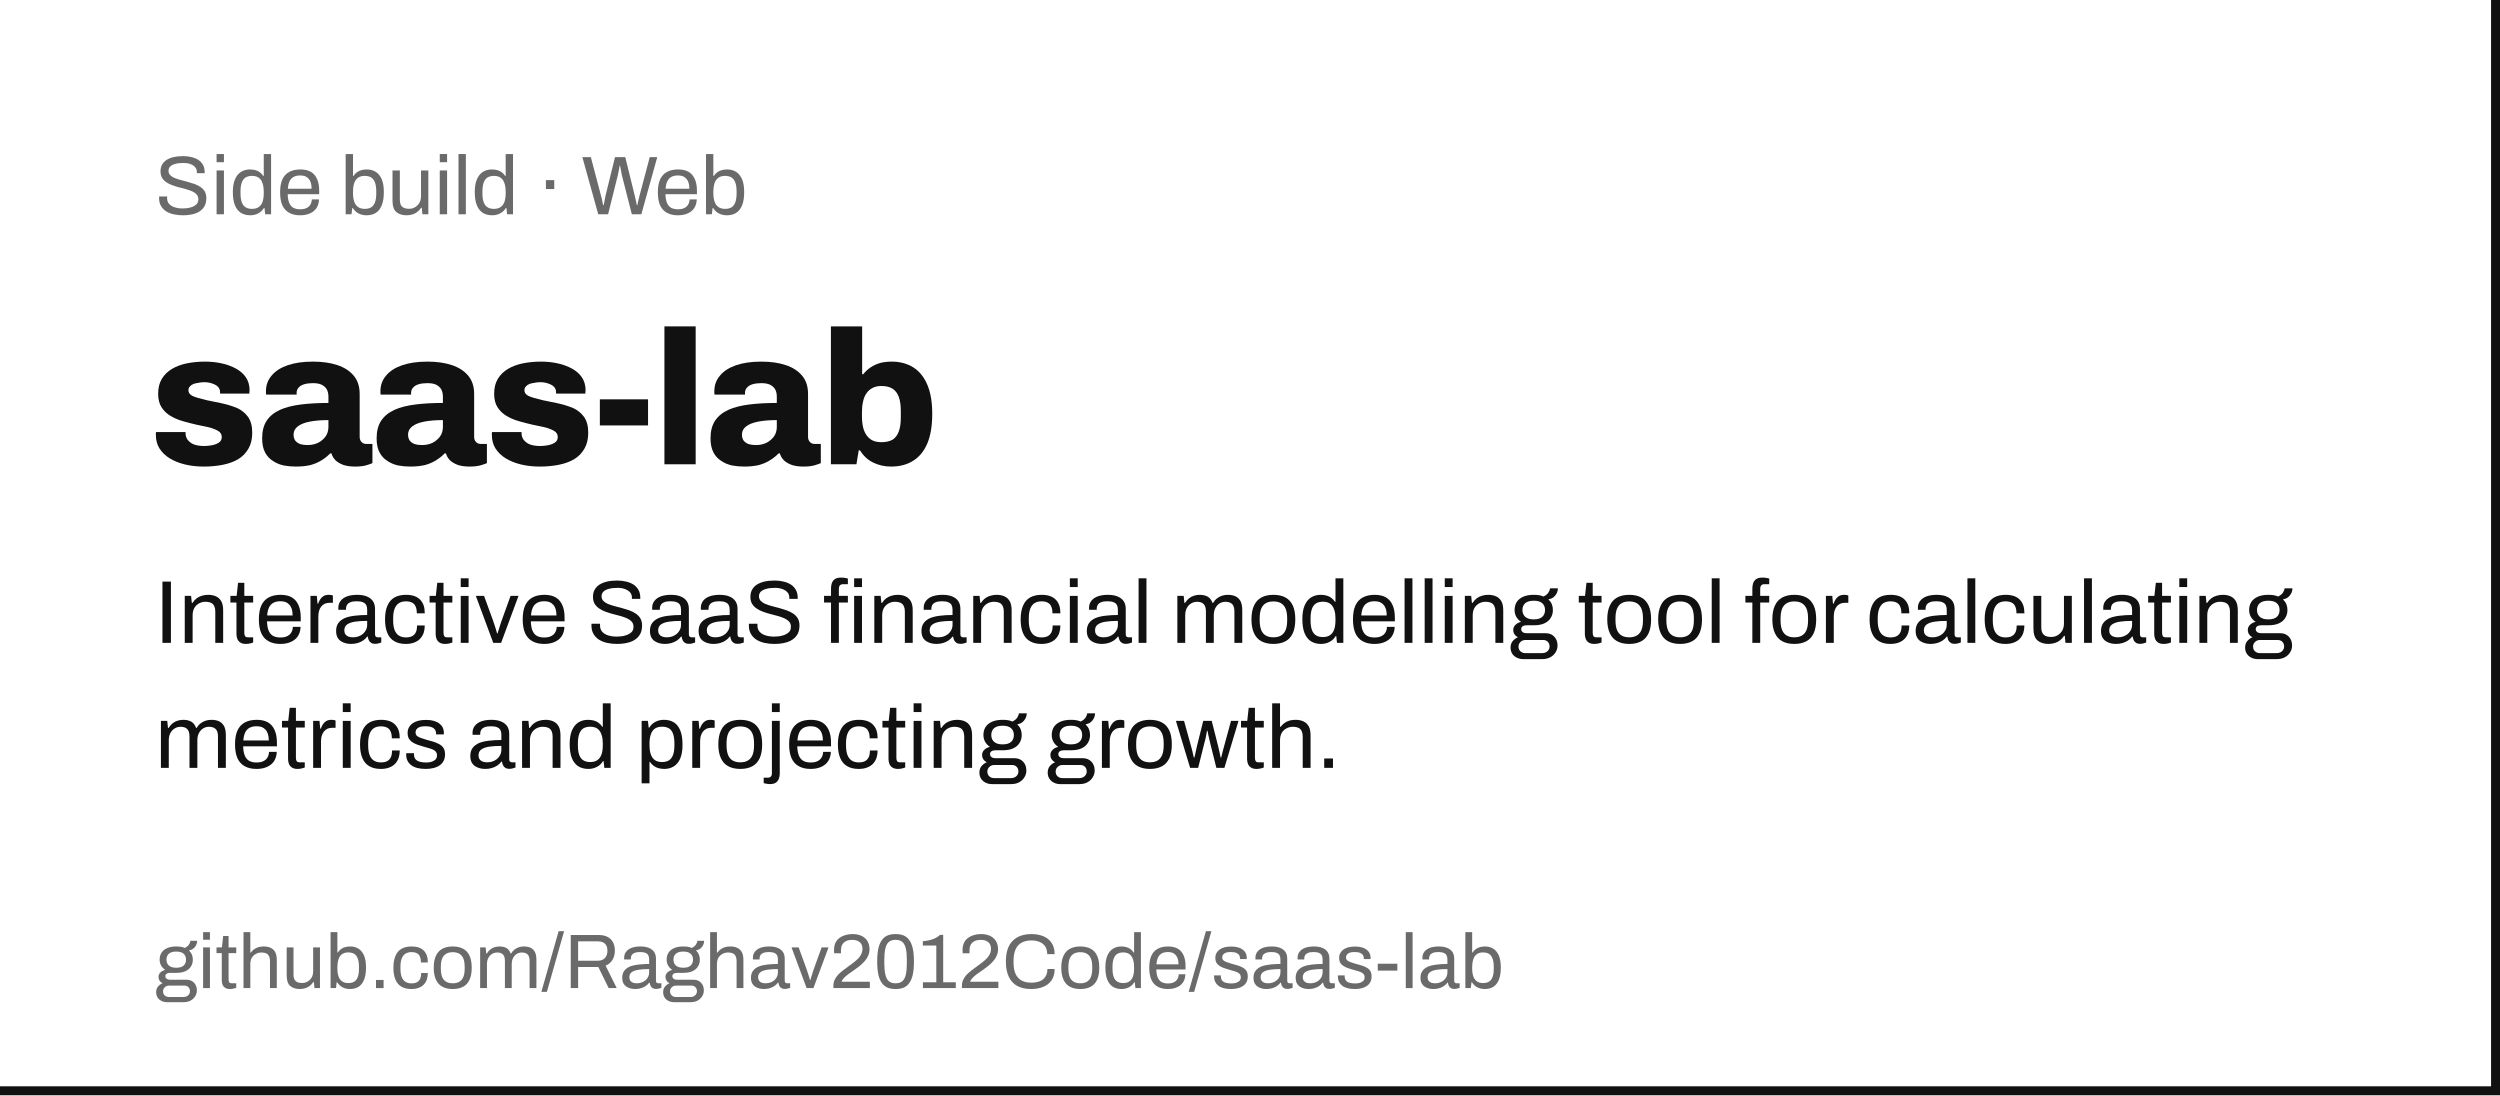
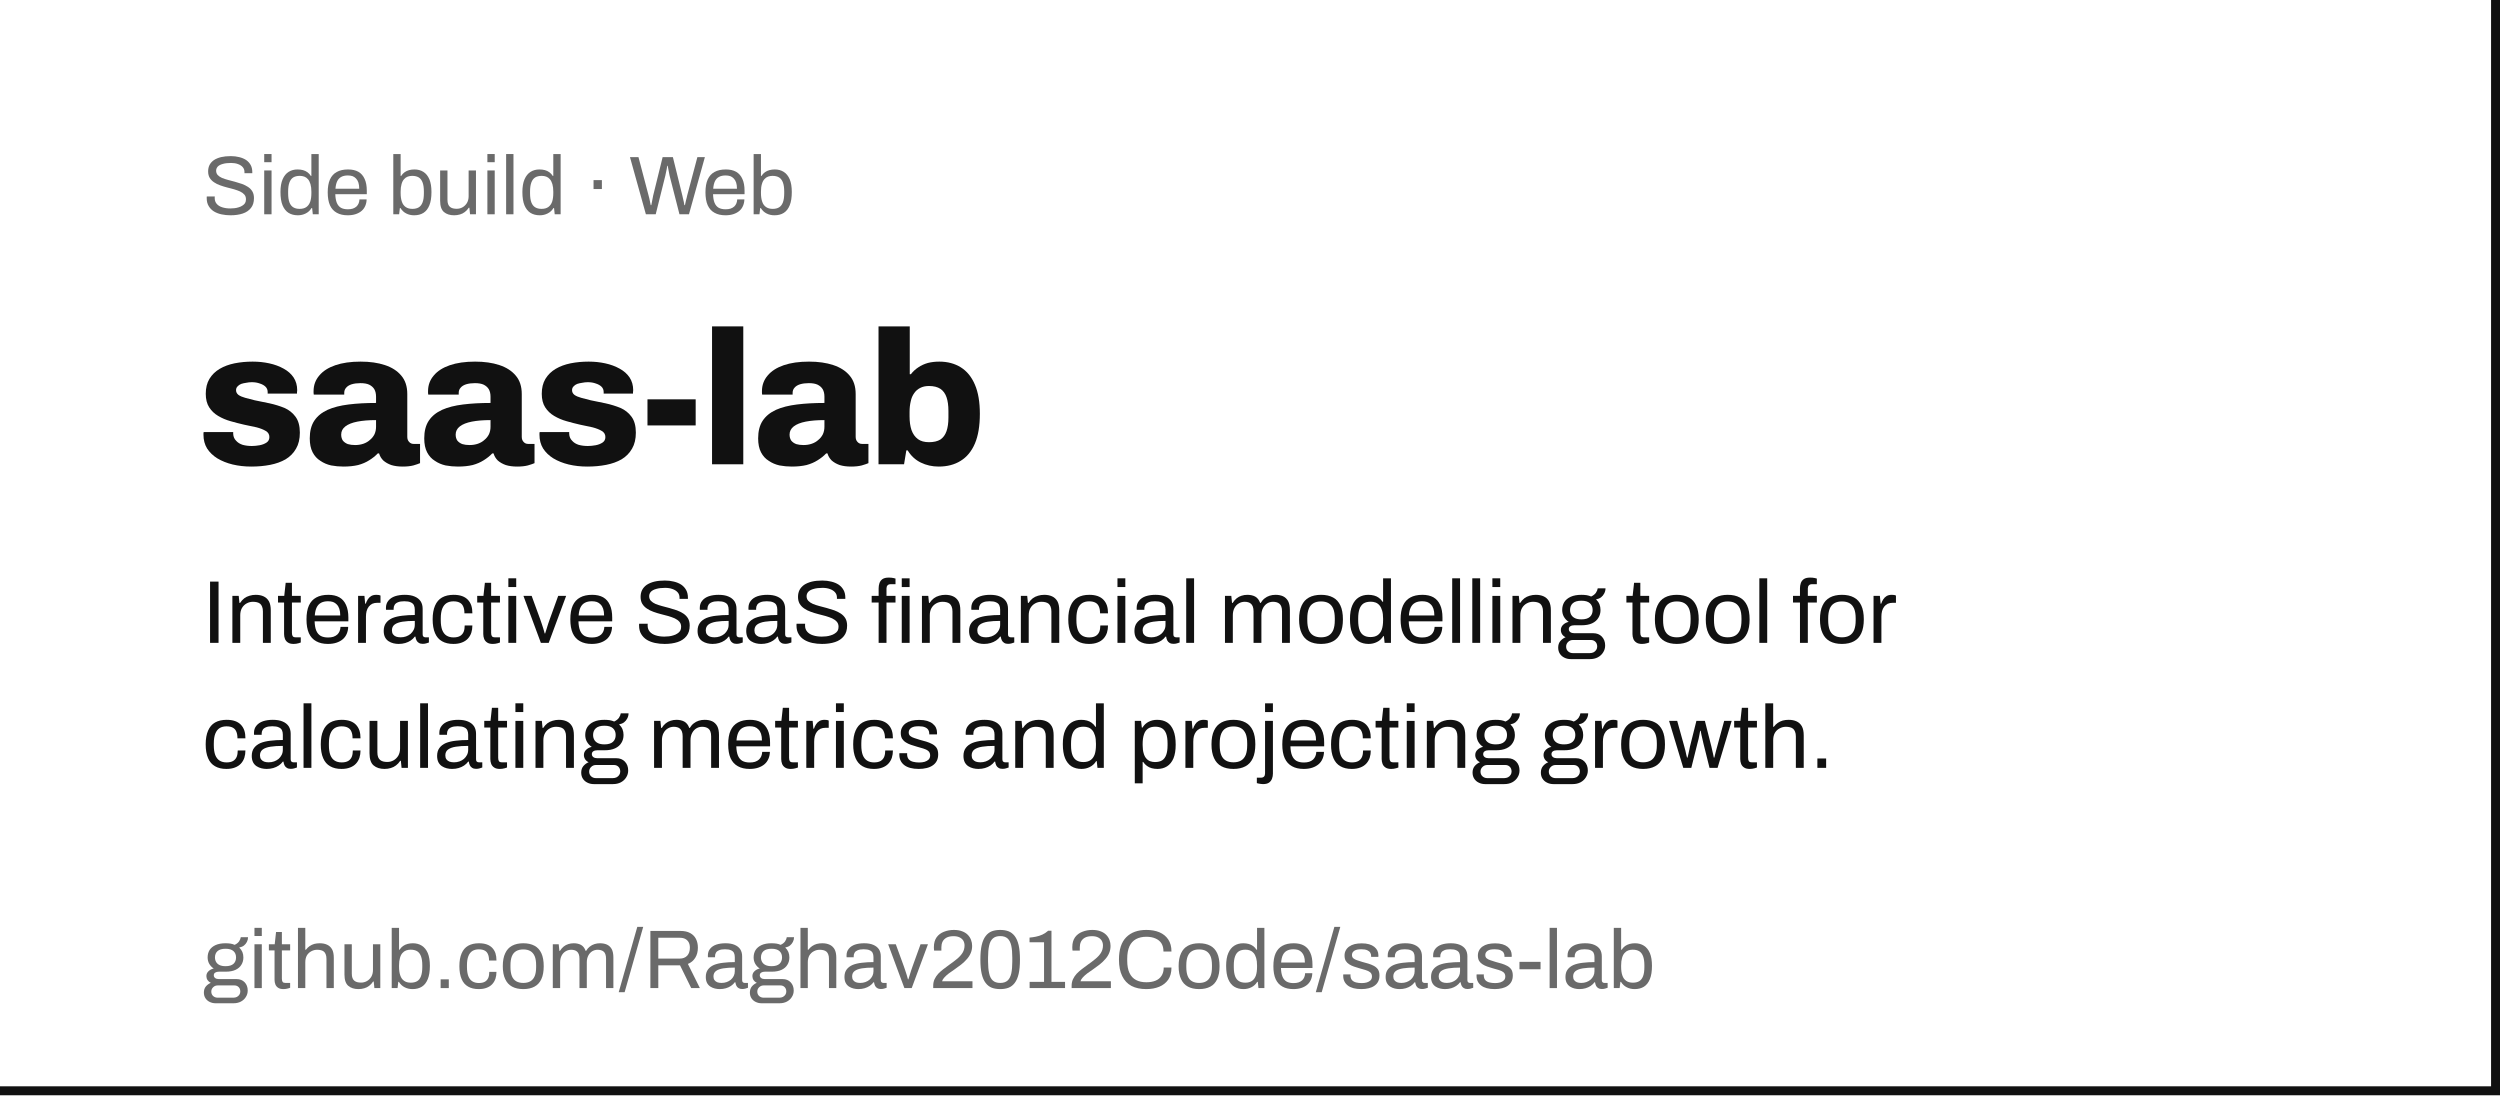
<svg xmlns="http://www.w3.org/2000/svg" viewBox="0 0 420 184" width="420" height="184" role="img" aria-label="saas-lab. Interactive SaaS financial modelling tool for calculating metrics and projecting growth. Web. github.com/Raghav2012Code/saas-lab">
  <defs>
    <path id="g0" d="m338-12q-56 0-108 11q-51 11-91 35q-40 25-63 64q-24 39-24 96q0 5 0 10q1 5 1 10h96q0-3-1-10q0-6 0-11q0-40 24-68q24-28 66-41q43-14 97-14q24 0 51 3q26 3 50 11q25 7 44 20q20 12 32 30q11 19 11 46q0 34-19 56q-20 23-52 38q-32 14-72 26q-41 11-84 22q-43 11-84 26q-40 14-72 36q-32 21-52 53q-19 32-19 78q0 43 17 77q18 34 52 58q35 23 86 36q51 12 117 12q54 0 101-12q46-11 82-34q35-24 55-60q20-36 20-87v-12h-94v15q0 34-21 58q-21 24-58 37q-36 13-82 13q-60 0-100-12q-40-11-60-32q-19-22-19-49q0-31 19-52q20-21 52-35q32-13 73-24q41-11 83-22q43-12 84-26q40-15 72-36q33-22 52-54q19-33 19-80q0-73-36-118q-36-46-99-67q-63-21-146-21z" />
    <path id="g1" d="m69 625v98h88v-98zm0-625v526h88v-526z" />
    <path id="g2" d="m248-12q-65 0-112 29q-46 29-72 91q-25 61-25 159q0 93 26 153q26 60 72 89q46 29 107 29q35 0 65-8q30-8 53-25q24-17 42-45h6v263h88v-723h-71l-8 75h-7q-27-44-70-65q-43-22-94-22zm21 77q50 0 81 22q31 22 46 64q14 42 14 104v16q0 54-11 91q-11 37-30 59q-19 22-44 31q-25 9-53 9q-49 0-80-19q-31-20-46-62q-15-41-15-107v-21q0-68 16-110q16-41 47-59q30-18 75-18z" />
    <path id="g3" d="m279-12q-78 0-131 30q-54 29-82 90q-27 61-27 155q0 95 27 155q28 61 82 90q54 30 135 30q74 0 124-28q50-29 75-86q26-56 26-141v-42h-378q2-63 18-103q17-41 50-60q33-18 83-18q34 0 59 8q26 9 44 25q17 16 26 38q9 22 10 48h86q-1-42-16-77q-15-36-44-61q-29-25-71-39q-42-14-96-14zm-147 319h285q0 44-10 74q-10 30-29 49q-18 19-42 28q-25 8-56 8q-46 0-78-17q-32-17-49-52q-17-35-21-90z" />
    <path id="g4" d="" />
    <path id="g5" d="m319-12q-53 0-95 22q-42 21-69 65h-7l-9-75h-70v723h88v-263h6q18 28 42 45q24 17 54 25q30 8 64 8q61 0 107-29q46-29 72-89q25-60 25-153q0-98-25-159q-25-62-71-91q-46-29-112-29zm-21 77q45 0 76 18q30 18 46 59q16 42 16 110v21q0 66-15 107q-15 42-46 62q-31 19-80 19q-28 0-53-9q-25-9-44-31q-20-22-30-59q-11-37-11-91v-16q0-62 15-104q14-42 46-64q31-22 80-22z" />
    <path id="g6" d="m232-12q-76 0-122 39q-46 39-46 136v363h88v-351q0-33 8-54q8-21 23-33q15-12 35-17q21-5 45-5q38 0 70 18q32 18 53 52q20 35 20 81v309h88v-526h-71l-8 79h-7q-21-32-48-52q-26-20-58-29q-33-10-70-10z" />
    <path id="g7" d="m69 0v723h88v-723z" />
    <path id="g8" d="m117 303v107h100v-107z" />
    <path id="g9" d="m203 0l-191 686h102l122-463q3-11 8-31q4-21 9-43q5-22 8-39h7q3 13 6 29q2 16 6 32q3 16 6 30q3 14 4 22l114 463h123l114-463q3-11 7-31q5-21 10-43q4-22 7-39h7q3 13 6 28q3 16 7 32l8 30q3 14 5 23l123 463h90l-191-686h-114l-119 466q-3 15-7 36q-4 20-8 42q-4 22-7 38h-6q-2-17-6-39q-4-22-9-43q-4-21-7-34l-116-466z" />
    <path id="ga" d="m288-12q-52 0-98 11q-45 11-80 32q-34 21-54 52q-19 31-19 72v8q0 3 1 6h155v-9q1-22 15-36q13-15 35-22q22-6 48-6q19 0 41 4q21 4 36 14q15 10 15 29q0 21-19 32q-18 11-48 19q-31 7-66 14q-35 8-70 18q-36 10-66 28q-29 17-47 45q-18 28-18 71q0 46 19 78q20 33 54 53q34 20 78 29q45 9 95 9q46 0 87-9q42-9 76-28q33-18 52-46q19-29 19-67q0-5-1-11q0-5 0-7h-154v8q0 17-11 28q-11 11-30 17q-19 7-42 7q-15 0-29-3q-15-2-27-6q-12-5-19-13q-8-8-8-20q0-15 13-25q13-9 35-15q23-6 50-13q37-8 78-16q41-9 78-24q36-16 58-46q23-31 23-84q0-50-20-84q-20-35-55-56q-35-20-81-29q-46-9-99-9z" />
    <path id="gb" d="m209-12q-33 0-65 6q-31 7-56 24q-26 16-41 45q-15 29-15 73q0 57 24 93q24 36 70 57q45 20 110 28q64 8 144 8v33q0 23-9 39q-9 15-27 24q-17 8-46 8q-26 0-46-6q-19-6-29-18q-10-11-10-27v-9h-160q-1 5-1 9v9q0 47 30 82q29 35 84 54q55 19 133 19q73 0 127-18q55-18 86-55q32-37 32-97v-225q0-17 10-27q9-10 23-10h34v-101q-11-5-35-12q-23-6-56-6q-34 0-60 8q-25 9-42 24q-16 16-22 37h-7q-19-20-45-36q-25-16-58-25q-34-8-77-8zm61 113q24 0 44 7q20 7 34 20q15 12 24 30q8 18 8 39v35q-57 0-98-8q-41-8-63-25q-22-17-22-43q0-19 9-32q10-12 26-18q16-5 38-5z" />
    <path id="gc" d="m40 204v137h253v-137z" />
    <path id="gd" d="m62 0v724h164v-724z" />
    <path id="ge" d="m379-12q-51 0-94 21q-43 21-69 64h-7l-12-73h-134v724h164v-251h6q16 21 39 36q22 15 50 23q28 7 60 7q65 0 113-30q48-30 74-91q26-60 26-153q0-95-26-156q-26-61-75-91q-48-30-115-30zm-51 128q37 0 60 14q22 15 32 44q10 29 10 71v35q0 43-10 72q-10 29-32 44q-23 15-60 15q-27 0-46-10q-20-10-32-28q-13-18-18-43q-6-25-6-55v-24q0-41 10-71q11-31 34-48q22-16 58-16z" />
    <path id="gf" d="m86 0v686h95v-686z" />
    <path id="g10" d="m69 0v526h71l8-79h7q21 32 47 52q27 20 60 29q32 10 69 10q50 0 87-17q38-17 60-55q21-38 21-103v-363h-88v351q0 33-9 54q-8 21-22 33q-15 12-36 17q-20 5-45 5q-37 0-70-18q-33-18-53-52q-19-34-19-81v-309z" />
    <path id="g11" d="m192-12q-41 0-64 16q-23 15-33 40q-10 26-10 55v353h-68v74h70l16 147h70v-147h99v-74h-99v-340q0-25 9-38q9-12 34-12h56v-58q-10-5-24-8q-14-3-28-6q-15-2-28-2z" />
    <path id="g12" d="m69 0v526h71l8-87h7q8 25 22 47q14 23 38 38q24 14 59 14q15 0 28-2q12-3 18-6v-81h-33q-34 0-59-11q-24-12-40-33q-16-21-24-50q-7-29-7-62v-293z" />
    <path id="g13" d="m201-12q-29 0-58 7q-29 7-54 23q-25 16-40 44q-15 29-15 72q0 54 26 89q26 35 72 55q47 19 111 26q64 8 139 8v60q0 29-10 50q-10 21-36 32q-25 12-72 12q-45 0-72-12q-26-11-36-29q-11-18-11-40v-15h-85q-1 5-1 10v12q0 48 27 80q26 33 74 50q48 16 110 16q66 0 110-19q45-19 68-54q22-35 22-84v-285q0-19 9-26q9-8 22-8h39v-58q-14-6-31-10q-17-5-39-5q-26 0-43 11q-17 10-26 28q-9 19-12 42h-7q-18-25-46-44q-27-18-61-28q-34-10-74-10zm22 74q32 0 61 10q28 10 50 28q22 19 35 45q13 26 13 57v44q-81 0-138-9q-57-9-88-32q-30-23-30-65q0-27 12-44q12-17 34-26q22-8 51-8z" />
    <path id="g14" d="m269-12q-76 0-127 30q-52 29-78 90q-27 62-27 155q0 93 27 154q26 61 78 91q53 30 130 30q54 0 94-14q39-14 65-41q26-27 39-65q12-38 12-87h-89q0 46-13 75q-12 30-39 44q-27 15-71 15q-44 0-76-19q-32-20-49-62q-17-42-17-111v-21q0-65 16-108q17-43 49-63q32-20 78-20q45 0 73 16q27 16 40 46q12 30 12 72h86q0-44-12-82q-13-38-39-66q-26-28-66-43q-40-16-96-16z" />
    <path id="g15" d="m208 0l-195 526h92l96-263q7-19 16-47q9-29 19-58q9-30 15-53h5q7 22 16 51q9 30 18 58q10 29 17 49l95 263h89l-195-526z" />
    <path id="g16" d="m90 0v452h-78v74h78v84q0 31 9 58q9 28 34 46q25 17 70 17q14 0 27-1q14-2 26-4q13-3 23-6v-63h-53q-25 0-36-13q-12-12-12-35v-83h101v-74h-101v-452zm259 625v98h88v-98zm0-625v526h88v-526z" />
    <path id="g17" d="m69 0v526h71l8-79h7q20 32 45 52q25 20 55 29q30 10 65 10q51 0 88-20q37-21 55-71h6q19 32 44 51q25 20 56 30q31 10 66 10q48 0 84-16q36-17 57-54q20-38 20-101v-367h-88v353q0 32-8 53q-7 21-21 32q-14 12-33 17q-18 5-39 5q-35 0-65-18q-29-18-47-52q-18-34-18-81v-309h-88v353q0 32-8 53q-8 21-21 32q-13 12-32 17q-18 5-38 5q-36 0-66-18q-31-18-49-52q-18-34-18-81v-309z" />
    <path id="g18" d="m285-12q-80 0-135 30q-54 29-82 90q-29 61-29 155q0 95 29 155q28 61 82 90q55 30 135 30q80 0 135-30q54-29 82-90q28-60 28-155q0-94-28-155q-28-61-82-90q-55-30-135-30zm0 74q51 0 85 20q34 20 52 62q17 43 17 108v22q0 66-17 108q-18 42-52 62q-34 20-85 20q-51 0-85-20q-35-20-52-62q-17-42-17-108v-22q0-65 17-108q17-42 52-62q34-20 85-20z" />
    <path id="g19" d="m158-182q-38 0-70 16q-32 15-51 44q-19 29-19 69q0 44 24 73q25 29 59 43q-25 12-39 33q-14 22-14 48q0 35 26 59q25 24 62 32q-34 22-54 57q-19 34-19 76q0 50 23 88q24 38 72 60q49 22 119 22q32 0 60-4q28-5 50-15q35 16 53 41q17 25 21 51h87q0-30-14-57q-13-26-36-44q-23-17-56-23q25-24 38-54q12-30 12-65q0-50-24-88q-23-39-70-61q-47-22-118-22h-82q-27 0-44-11q-17-10-17-33q0-20 17-33q17-12 44-12h214q58 0 95-38q37-39 37-99q0-43-22-77q-21-35-60-56q-38-20-89-20zm25 67h189q23 0 42 9q19 10 30 27q11 17 11 37q0 34-20 54q-20 20-50 20h-202q-32 0-54-22q-22-21-22-52q0-33 22-53q22-20 54-20zm95 378q64 0 95 28q31 28 31 77q0 48-31 76q-31 28-95 28q-64 0-96-28q-31-28-31-76q0-31 14-55q14-24 42-37q28-13 71-13z" />
    <path id="g1a" d="m90 0v452h-78v74h78v84q0 31 9 58q9 28 34 46q25 17 70 17q14 0 27-1q14-2 26-4q13-3 23-6v-63h-53q-25 0-36-13q-12-12-12-35v-83h101v-74h-101v-452z" />
    <path id="g1b" d="m253-12q-54 0-95 11q-41 11-68 32q-27 21-41 50q-14 29-14 66v10q0 4 1 7h87q-1-4-1-7v-6q1-35 18-55q18-20 49-28q31-8 69-8q33 0 61 8q28 9 45 26q16 18 16 45q0 33-22 51q-21 17-56 27q-35 10-73 21q-32 9-64 20q-32 11-57 27q-26 16-42 41q-15 26-15 65q0 35 15 62q14 27 41 46q27 19 65 29q39 9 86 9q50 0 88-11q37-11 62-31q25-20 37-45q12-26 12-55v-11q0-6-1-9h-86v11q0 20-10 38q-11 19-36 30q-26 12-71 12q-29 0-50-4q-21-5-35-14q-14-10-21-22q-7-13-7-29q0-26 17-40q17-14 45-23q29-9 62-20q35-10 72-20q36-11 66-27q31-16 50-43q18-28 18-73q0-42-16-73q-16-31-46-51q-29-20-68-29q-40-10-87-10z" />
    <path id="g1c" d="m69-173v699h70l9-75h7q27 44 69 65q42 22 95 22q66 0 112-29q46-29 71-91q25-61 25-159q0-92-25-153q-26-60-72-89q-46-29-107-29q-34 0-64 8q-30 8-54 26q-24 17-42 44h-6v-239zm226 238q49 0 80 19q31 20 46 62q15 41 15 106v21q0 69-16 111q-16 41-46 59q-31 18-76 18q-49 0-80-21q-32-22-46-65q-15-43-15-105v-15q0-55 11-91q10-37 30-59q19-22 44-31q25-9 53-9z" />
    <path id="g1d" d="m69 625v98h88v-98zm-23-807q-11 0-24 2q-13 1-25 4q-12 2-20 5v61h45q23 0 35 12q12 13 12 36v588h88v-590q0-30-10-57q-10-27-33-44q-24-17-68-17z" />
    <path id="g1e" d="m170 0l-159 526h91l80-289q6-21 12-45q5-25 10-46q6-20 8-31h6q4 19 10 43q5 24 10 46q4 22 7 34l72 288h95l73-288q4-17 9-40q5-22 10-44q6-22 8-39h6q4 16 9 37q5 22 11 44q6 23 11 40l79 290h84l-158-526h-90l-68 272q-4 19-10 44q-6 26-12 52q-5 27-9 47h-6q-2-15-7-38q-4-23-10-51q-6-27-14-54l-68-272z" />
    <path id="g1f" d="m69 0v723h88v-263h7q20 27 45 44q25 17 55 26q31 8 67 8q50 0 87-17q38-17 60-55q21-38 21-103v-363h-88v351q0 33-9 54q-8 21-22 33q-15 12-36 17q-20 5-45 5q-37 0-70-18q-33-17-53-50q-19-34-19-83v-309z" />
    <path id="g20" d="m89 0v105h98v-105z" />
    <path id="g21" d="m0-49l223 784h71l-223-784z" />
    <path id="g22" d="m86 0v686h361q70 0 117-26q46-25 69-70q23-46 23-105q0-71-32-122q-32-51-88-73l144-290h-104l-134 273h-261v-273zm95 354h257q57 0 90 35q32 35 32 96q0 38-14 64q-14 26-41 41q-27 14-67 14h-257z" />
    <path id="g23" d="m50 0v29q0 42 16 77q17 36 44 66q28 29 63 56q35 27 71 53q49 34 90 68q42 34 67 73q25 40 25 89q0 31-14 57q-15 25-44 40q-29 15-74 15q-53 0-85-18q-32-18-47-48q-14-30-14-66v-41h-87q-1 5-2 16q-1 10-1 24q0 74 33 120q33 45 88 66q55 22 119 22q57 0 98-16q41-15 68-42q27-27 40-62q13-34 13-72q0-47-17-86q-16-39-46-72q-29-34-68-65q-40-31-86-63q-32-21-63-44q-31-24-53-48q-22-24-28-46h365v-82z" />
    <path id="g24" d="m287-12q-56 0-100 16q-44 17-75 58q-31 40-47 108q-16 69-16 173q0 104 16 173q16 68 47 108q31 41 75 58q44 16 100 16q56 0 99-16q44-17 75-58q31-40 47-108q16-69 16-173q0-104-16-173q-16-68-47-108q-31-41-75-58q-43-16-99-16zm0 74q57 0 89 29q31 29 44 86q12 57 12 142v46q0 86-12 143q-13 58-44 87q-32 29-89 29q-57 0-89-29q-32-29-44-86q-13-57-13-143v-45q0-85 13-143q12-58 44-87q32-29 89-29z" />
    <path id="g25" d="m67 0v75h173v475h-174v56q37 3 76 11q40 8 78 25q38 18 69 46h40v-613h163v-75z" />
    <path id="g26" d="m379-12q-105 0-178 38q-73 39-111 118q-39 78-39 199q0 179 87 267q87 88 242 88q88 0 156-28q68-29 106-86q39-58 39-145h-96q0 60-25 99q-26 39-72 58q-46 20-108 20q-72 0-124-28q-52-28-79-86q-27-59-27-151v-21q0-91 27-148q27-58 79-85q51-27 124-27q64 0 110 19q47 19 72 59q26 39 26 99h93q0-89-39-146q-40-57-108-85q-68-28-155-28z" />
    <path id="g27" d="m40 226v89h253v-89z" />
  </defs>
  <rect width="420" height="184" fill="#ffffff" />
-   <g transform="translate(26.0 36.0) scale(0.014 -0.014)" fill="#6a6a6a">
+   <g transform="translate(34.0 36.0) scale(0.014 -0.014)" fill="#6a6a6a">
    <use href="#g0" x="0" />
    <use href="#g1" x="673" />
    <use href="#g2" x="898" />
    <use href="#g3" x="1465" />
    <use href="#g5" x="2222" />
    <use href="#g6" x="2789" />
    <use href="#g1" x="3351" />
    <use href="#g7" x="3576" />
    <use href="#g2" x="3801" />
    <use href="#g8" x="4577" />
    <use href="#g9" x="5119" />
    <use href="#g3" x="5998" />
    <use href="#g5" x="6546" />
  </g>
-   <g transform="translate(25.0 78.0) scale(0.032 -0.032)" fill="#111111">
+   <g transform="translate(33.0 78.0) scale(0.032 -0.032)" fill="#111111">
    <use href="#ga" x="0" />
    <use href="#gb" x="563" />
    <use href="#gb" x="1164" />
    <use href="#ga" x="1764" />
    <use href="#gc" x="2328" />
    <use href="#gd" x="2645" />
    <use href="#gb" x="2917" />
    <use href="#ge" x="3518" />
  </g>
-   <g transform="translate(26.0 108.0) scale(0.015 -0.015)" fill="#111111">
+   <g transform="translate(34.0 108.0) scale(0.015 -0.015)" fill="#111111">
    <use href="#gf" x="0" />
    <use href="#g10" x="267" />
    <use href="#g11" x="830" />
    <use href="#g3" x="1127" />
    <use href="#g12" x="1675" />
    <use href="#g13" x="1997" />
    <use href="#g14" x="2542" />
    <use href="#g11" x="3061" />
    <use href="#g1" x="3358" />
    <use href="#g15" x="3583" />
    <use href="#g3" x="4082" />
    <use href="#g0" x="4839" />
    <use href="#g13" x="5512" />
    <use href="#g13" x="6057" />
    <use href="#g0" x="6602" />
    <use href="#g16" x="7484" />
    <use href="#g10" x="7990" />
    <use href="#g13" x="8553" />
    <use href="#g10" x="9098" />
    <use href="#g14" x="9661" />
    <use href="#g1" x="10180" />
    <use href="#g13" x="10405" />
    <use href="#g7" x="10950" />
    <use href="#g17" x="11384" />
    <use href="#g18" x="12244" />
    <use href="#g2" x="12814" />
    <use href="#g3" x="13381" />
    <use href="#g7" x="13929" />
    <use href="#g7" x="14154" />
    <use href="#g1" x="14379" />
    <use href="#g10" x="14604" />
    <use href="#g19" x="15167" />
    <use href="#g11" x="15932" />
    <use href="#g18" x="16229" />
    <use href="#g18" x="16799" />
    <use href="#g7" x="17369" />
    <use href="#g1a" x="17803" />
    <use href="#g18" x="18078" />
    <use href="#g12" x="18648" />
-     <use href="#g14" x="19169" />
-     <use href="#g13" x="19688" />
-     <use href="#g7" x="20233" />
-     <use href="#g14" x="20458" />
-     <use href="#g6" x="20977" />
-     <use href="#g7" x="21539" />
-     <use href="#g13" x="21764" />
-     <use href="#g11" x="22309" />
-     <use href="#g1" x="22606" />
-     <use href="#g10" x="22831" />
-     <use href="#g19" x="23394" />
  </g>
-   <g transform="translate(26.0 129.0) scale(0.015 -0.015)" fill="#111111">
-     <use href="#g17" x="0" />
-     <use href="#g3" x="860" />
-     <use href="#g11" x="1408" />
-     <use href="#g12" x="1705" />
-     <use href="#g1" x="2037" />
-     <use href="#g14" x="2262" />
-     <use href="#g1b" x="2781" />
-     <use href="#g13" x="3500" />
-     <use href="#g10" x="4045" />
-     <use href="#g2" x="4608" />
-     <use href="#g1c" x="5384" />
-     <use href="#g12" x="5951" />
-     <use href="#g18" x="6273" />
-     <use href="#g1d" x="6843" />
-     <use href="#g3" x="7066" />
-     <use href="#g14" x="7614" />
-     <use href="#g11" x="8133" />
-     <use href="#g1" x="8430" />
-     <use href="#g10" x="8655" />
-     <use href="#g19" x="9218" />
-     <use href="#g19" x="9983" />
-     <use href="#g12" x="10539" />
-     <use href="#g18" x="10861" />
-     <use href="#g1e" x="11426" />
-     <use href="#g11" x="12149" />
-     <use href="#g1f" x="12446" />
-     <use href="#g20" x="13009" />
+   <g transform="translate(34.0 129.0) scale(0.015 -0.015)" fill="#111111">
+     <use href="#g14" x="0" />
+     <use href="#g13" x="519" />
+     <use href="#g7" x="1064" />
+     <use href="#g14" x="1289" />
+     <use href="#g6" x="1808" />
+     <use href="#g7" x="2370" />
+     <use href="#g13" x="2595" />
+     <use href="#g11" x="3140" />
+     <use href="#g1" x="3437" />
+     <use href="#g10" x="3662" />
+     <use href="#g19" x="4225" />
+     <use href="#g17" x="4990" />
+     <use href="#g3" x="5850" />
+     <use href="#g11" x="6398" />
+     <use href="#g12" x="6695" />
+     <use href="#g1" x="7027" />
+     <use href="#g14" x="7252" />
+     <use href="#g1b" x="7771" />
+     <use href="#g13" x="8490" />
+     <use href="#g10" x="9035" />
+     <use href="#g2" x="9598" />
+     <use href="#g1c" x="10374" />
+     <use href="#g12" x="10941" />
+     <use href="#g18" x="11263" />
+     <use href="#g1d" x="11833" />
+     <use href="#g3" x="12056" />
+     <use href="#g14" x="12604" />
+     <use href="#g11" x="13123" />
+     <use href="#g1" x="13420" />
+     <use href="#g10" x="13645" />
+     <use href="#g19" x="14208" />
+     <use href="#g19" x="14973" />
+     <use href="#g12" x="15529" />
+     <use href="#g18" x="15851" />
+     <use href="#g1e" x="16416" />
+     <use href="#g11" x="17139" />
+     <use href="#g1f" x="17436" />
+     <use href="#g20" x="17999" />
  </g>
-   <g transform="translate(26.0 166.0) scale(0.013 -0.013)" fill="#6a6a6a">
+   <g transform="translate(34.0 166.0) scale(0.014 -0.014)" fill="#6a6a6a">
    <use href="#g19" x="0" />
    <use href="#g1" x="556" />
    <use href="#g11" x="781" />
    <use href="#g1f" x="1078" />
    <use href="#g6" x="1641" />
    <use href="#g5" x="2203" />
    <use href="#g20" x="2770" />
    <use href="#g14" x="3047" />
    <use href="#g18" x="3566" />
    <use href="#g17" x="4136" />
    <use href="#g21" x="4996" />
    <use href="#g22" x="5290" />
    <use href="#g13" x="6007" />
    <use href="#g19" x="6552" />
    <use href="#g1f" x="7108" />
    <use href="#g13" x="7671" />
    <use href="#g15" x="8216" />
    <use href="#g23" x="8720" />
    <use href="#g24" x="9287" />
    <use href="#g25" x="9860" />
    <use href="#g23" x="10381" />
    <use href="#g26" x="10948" />
    <use href="#g18" x="11676" />
    <use href="#g2" x="12246" />
    <use href="#g3" x="12813" />
    <use href="#g21" x="13361" />
    <use href="#g1b" x="13655" />
    <use href="#g13" x="14165" />
    <use href="#g13" x="14710" />
    <use href="#g1b" x="15255" />
    <use href="#g27" x="15765" />
    <use href="#g7" x="16098" />
    <use href="#g13" x="16323" />
    <use href="#g5" x="16868" />
  </g>
  <path d="M419.25 0V184M0 183.25H420" stroke="#111111" stroke-width="1.5" fill="none" />
</svg>
